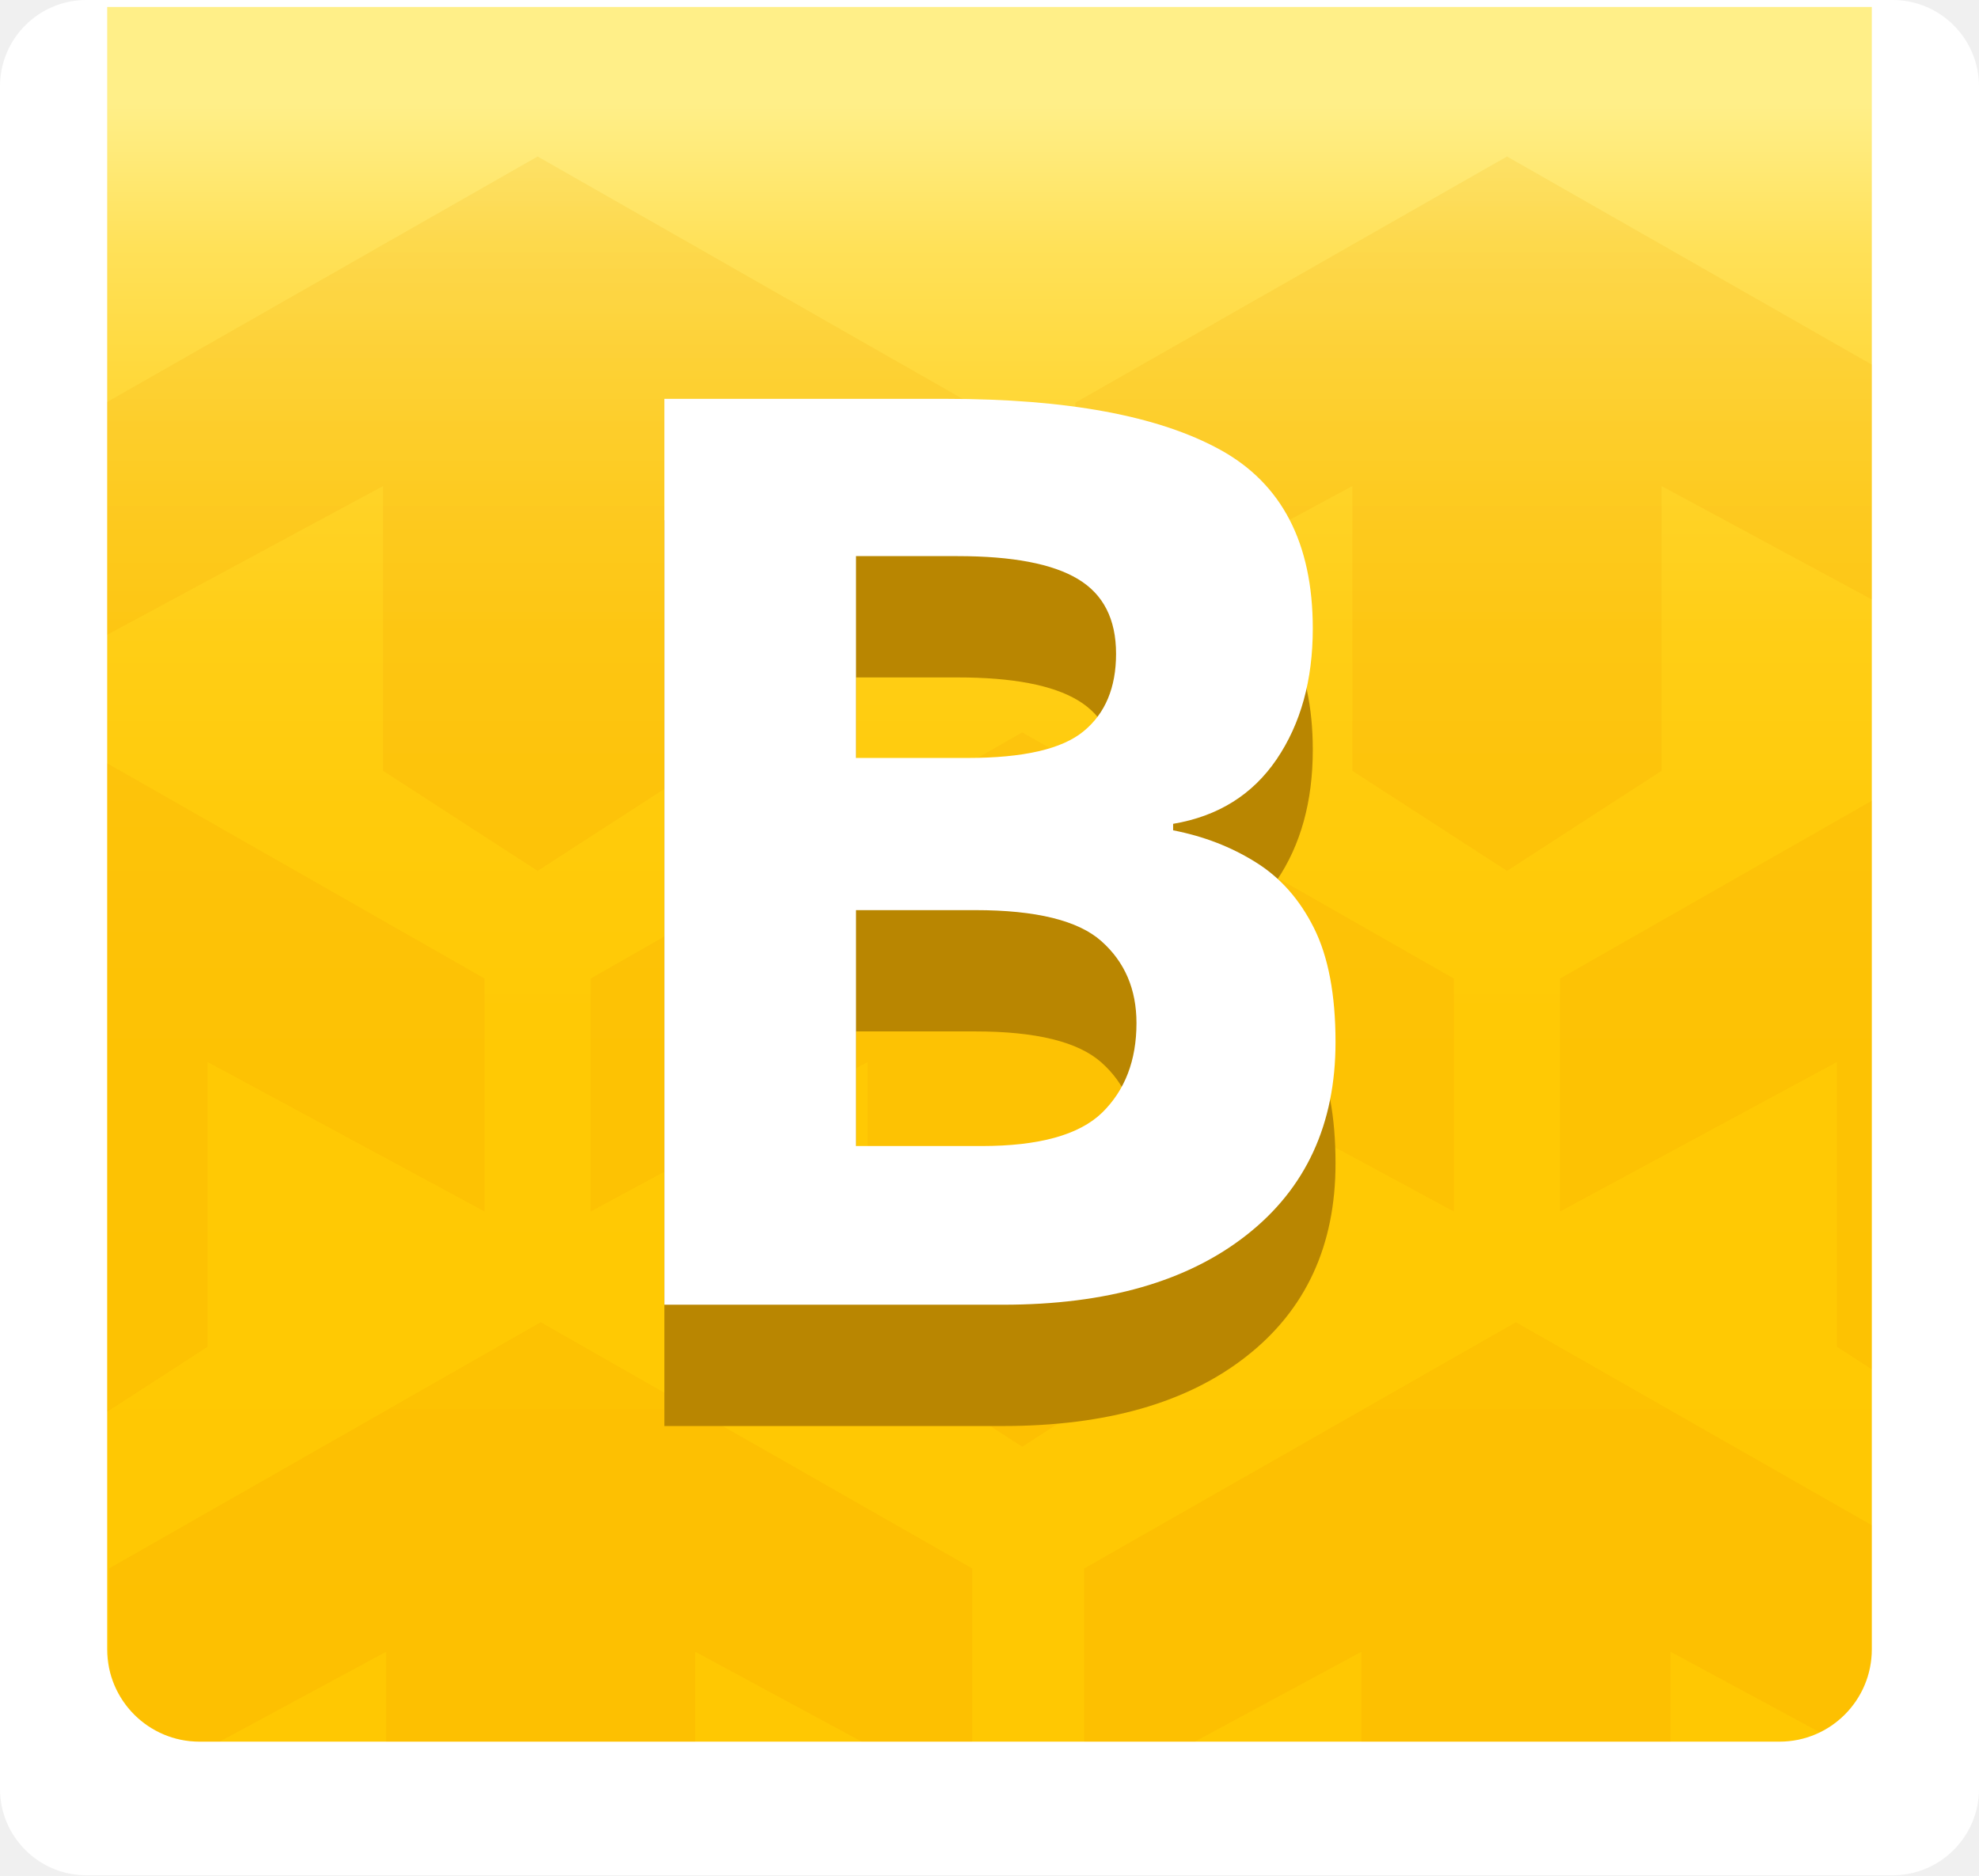
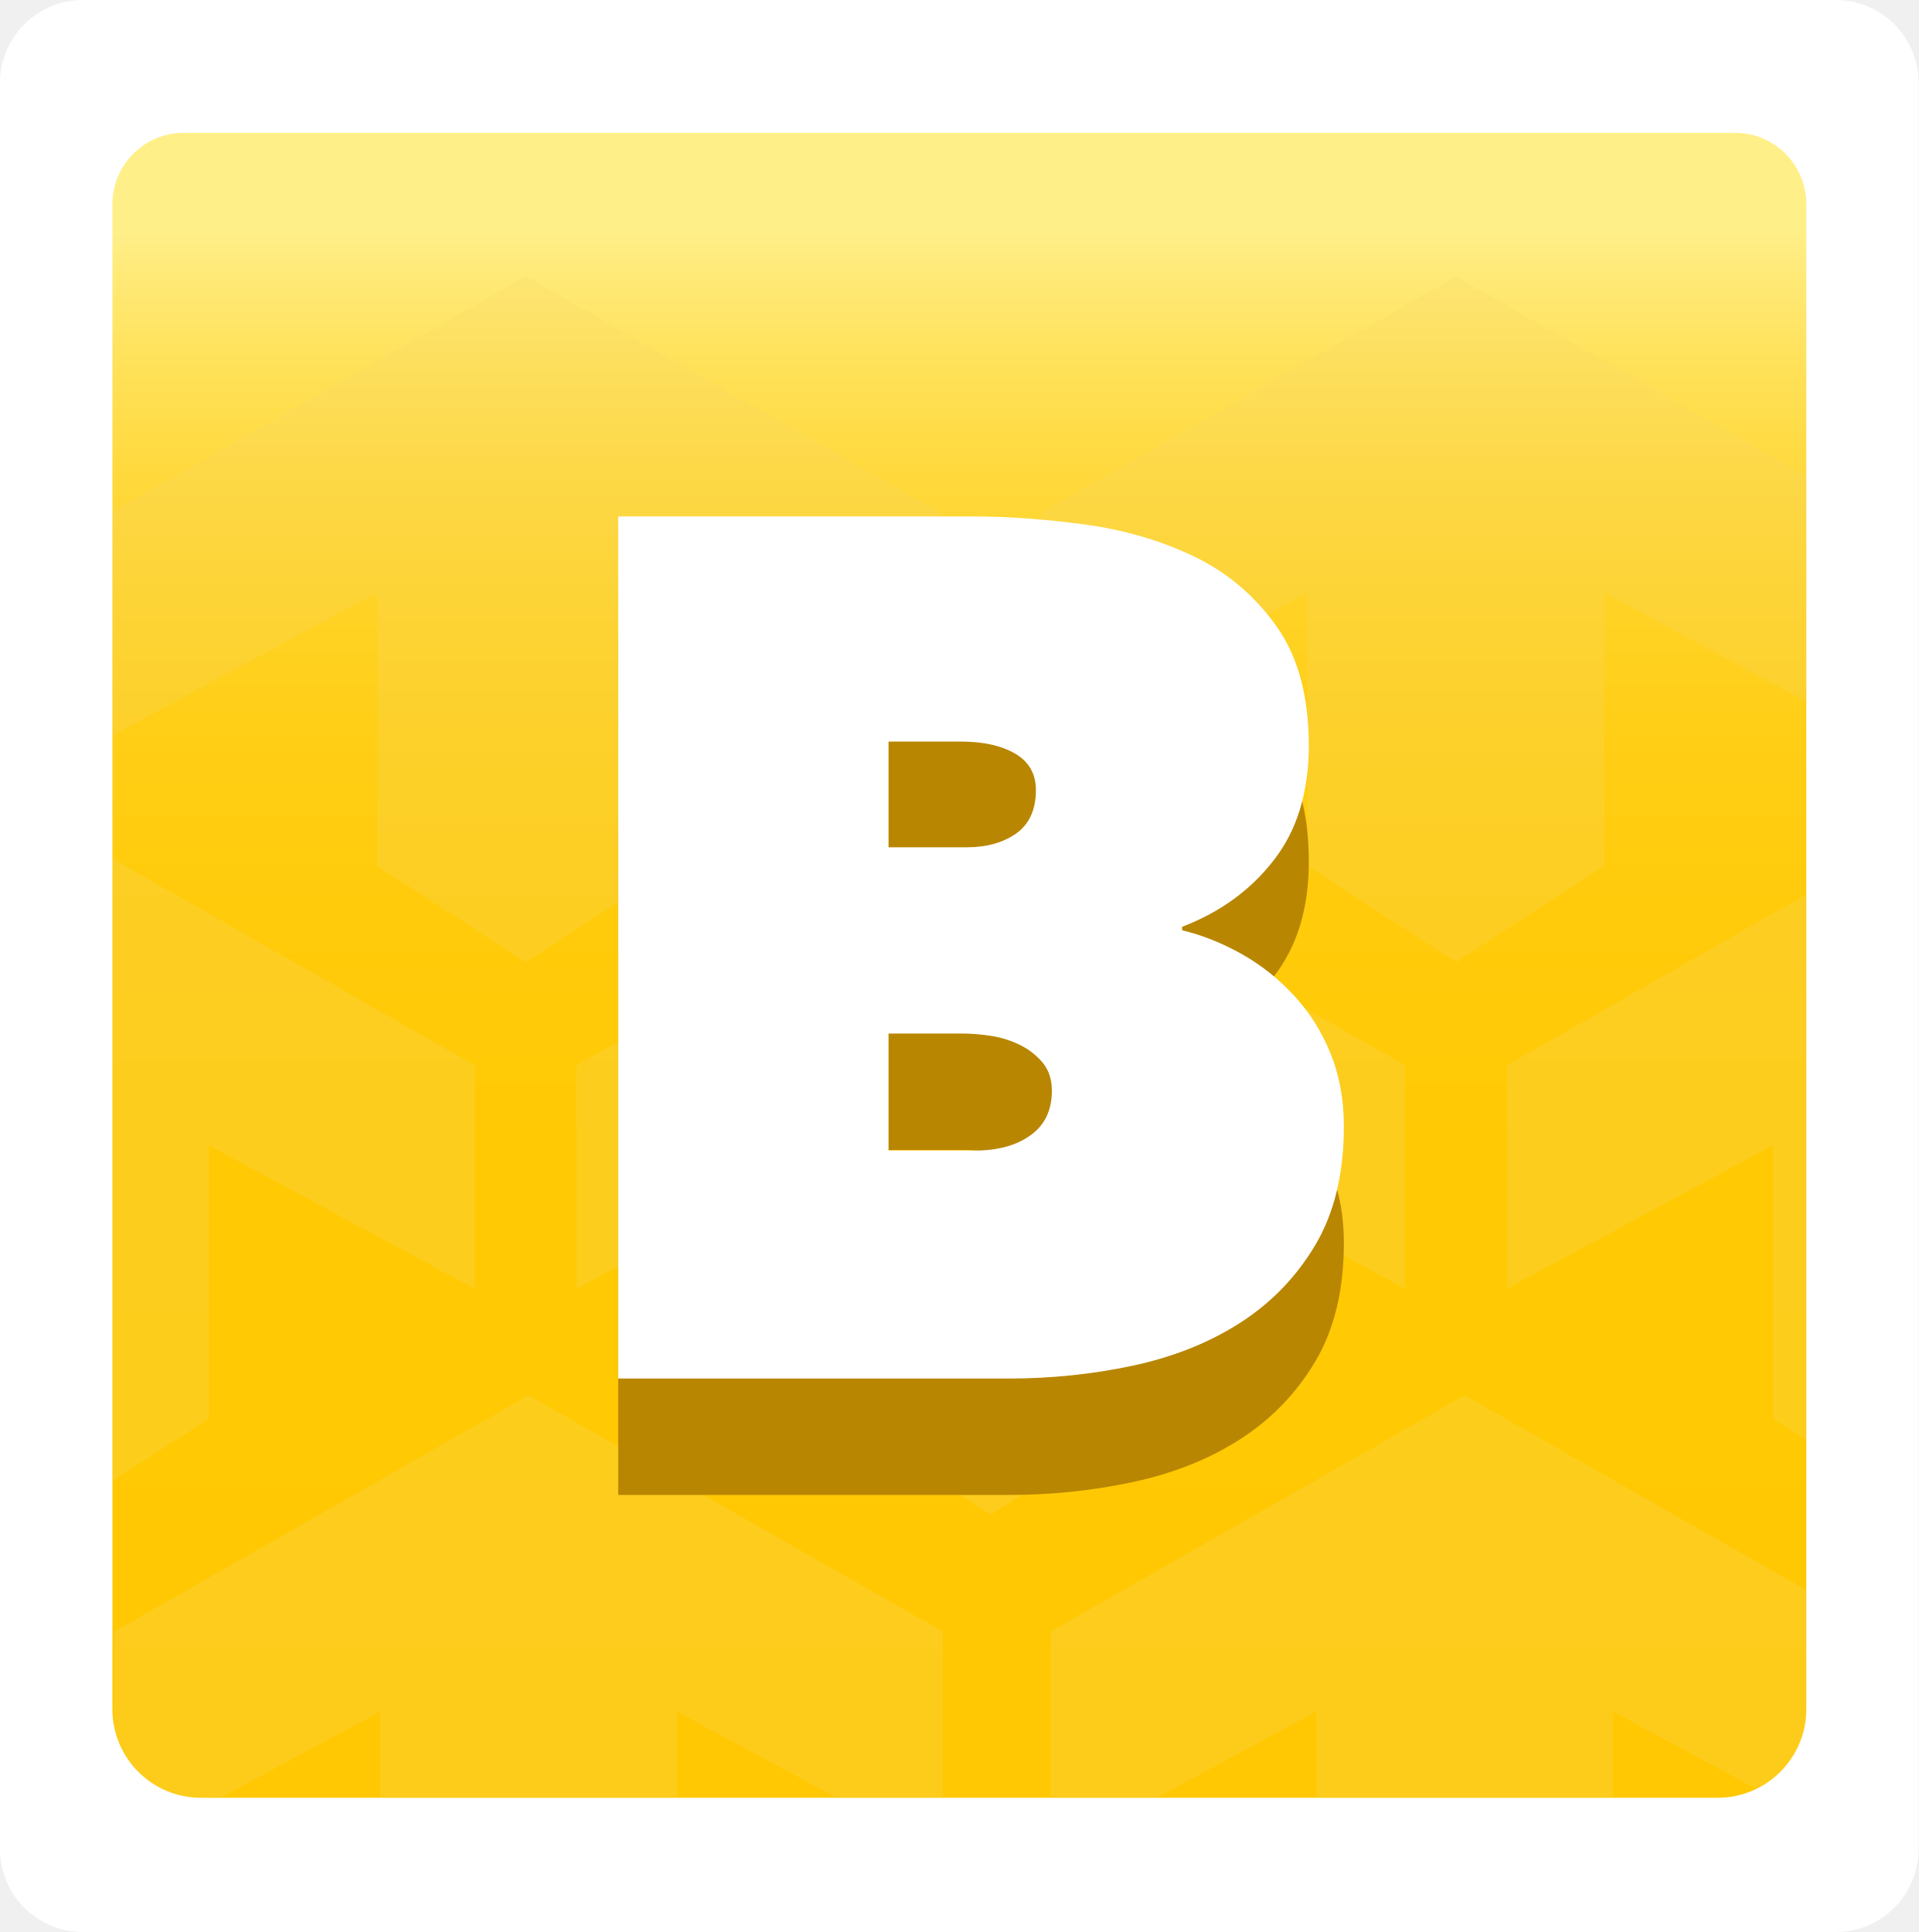
- <svg xmlns="http://www.w3.org/2000/svg" viewBox="0 0 133.29 126.31">
-   <defs>
-     <style>.cls-1{fill:none;}.cls-2{isolation:isolate;}.cls-3,.cls-9{fill:#fff;}.cls-4{fill:url(#Degradado_sin_nombre_35);}.cls-5{opacity:0.25;mix-blend-mode:multiply;}.cls-6{clip-path:url(#clip-path);}.cls-7{fill:#f6d968;}.cls-8,.cls-9{font-size:85.45px;font-family:AvenirNext-Heavy, Avenir Next;font-weight:800;}.cls-8{fill:#b98601;}</style>
-     <linearGradient id="Degradado_sin_nombre_35" x1="66.64" y1="-0.12" x2="66.64" y2="118.64" gradientTransform="translate(7.75 125.54) rotate(-90)" gradientUnits="userSpaceOnUse">
-       <stop offset="0.06" stop-color="#ffef88" />
-       <stop offset="0.09" stop-color="#ffea78" />
-       <stop offset="0.14" stop-color="#ffe159" />
-       <stop offset="0.21" stop-color="#ffd93d" />
-       <stop offset="0.28" stop-color="#ffd327" />
-       <stop offset="0.36" stop-color="#ffce16" />
-       <stop offset="0.46" stop-color="#ffcb0b" />
-       <stop offset="0.6" stop-color="#ffc904" />
-       <stop offset="1" stop-color="#ffc802" />
-     </linearGradient>
-     <clipPath id="clip-path">
-       <path class="cls-1" d="M8.22-.53H118.84a6.22,6.22,0,0,1,6.22,6.22V112.1a6.22,6.22,0,0,1-6.22,6.22H8.22a0,0,0,0,1,0,0V-.53A0,0,0,0,1,8.22-.53Z" transform="translate(125.54 -7.75) rotate(90)" />
-     </clipPath>
-   </defs>
-   <g class="cls-2">
-     <g id="INTERFACE">
-       <rect class="cls-3" width="133.29" height="126.31" rx="5.82" />
-       <path class="cls-4" d="M8.22-.53H118.84a6.22,6.22,0,0,1,6.22,6.22V112.1a6.22,6.22,0,0,1-6.22,6.22H8.22a0,0,0,0,1,0,0V-.53A0,0,0,0,1,8.22-.53Z" transform="translate(125.54 -7.75) rotate(90)" />
-       <g class="cls-5">
-         <g class="cls-6">
-           <polygon class="cls-7" points="36.21 10.54 7.14 27.12 7.14 42.8 25.8 32.74 25.8 51.92 36.21 58.66 46.63 51.92 46.63 32.74 65.28 42.8 65.28 27.12 36.21 10.54" />
-           <polygon class="cls-7" points="101.5 10.54 72.43 27.12 72.43 42.8 91.08 32.74 91.08 51.92 101.5 58.66 111.91 51.92 111.91 32.74 130.56 42.8 130.56 27.12 101.5 10.54" />
-           <polygon class="cls-7" points="3.57 49.33 -25.5 65.91 -25.5 81.6 -6.84 71.53 -6.84 90.71 3.57 97.45 13.98 90.71 13.98 71.53 32.64 81.6 32.64 65.91 3.57 49.33" />
-           <polygon class="cls-7" points="68.85 49.33 39.78 65.91 39.78 81.6 58.44 71.53 58.44 90.71 68.85 97.45 79.27 90.71 79.27 71.53 97.92 81.6 97.92 65.91 68.85 49.33" />
-           <polygon class="cls-7" points="134.14 49.33 105.07 65.91 105.07 81.6 123.72 71.53 123.72 90.71 134.14 97.45 144.55 90.71 144.55 71.53 163.21 81.6 163.21 65.91 134.14 49.33" />
-           <polygon class="cls-7" points="36.42 89.06 7.35 105.64 7.35 121.33 26 111.26 26 130.44 36.42 137.19 46.83 130.44 46.83 111.26 65.48 121.33 65.48 105.64 36.42 89.06" />
-           <polygon class="cls-7" points="102.1 89.06 73.03 105.64 73.03 121.33 91.69 111.26 91.69 130.44 102.1 137.19 112.52 130.44 112.52 111.26 131.17 121.33 131.17 105.64 102.1 89.06" />
+ <svg xmlns="http://www.w3.org/2000/svg" xmlns:xlink="http://www.w3.org/1999/xlink" version="1.1" x="0px" y="0px" viewBox="0 0 134.63 135.58" style="enable-background:new 0 0 134.63 135.58;" xml:space="preserve">
+   <style type="text/css">
+ 	.st0{clip-path:url(#XMLID_3_);}
+ 	.st1{opacity:0.25;clip-path:url(#SVGID_2_);}
+ 	.st2{fill:#F6D968;}
+ 	.st3{fill:#B98601;}
+ 	.st4{fill:#FFFFFF;}
+ 	.st5{clip-path:url(#XMLID_5_);}
+ 	.st6{opacity:0.25;clip-path:url(#SVGID_4_);}
+ 	.st7{clip-path:url(#XMLID_7_);}
+ 	.st8{opacity:0.25;clip-path:url(#SVGID_6_);}
+ 	.st9{opacity:0.25;clip-path:url(#XMLID_10_);}
+ 	.st10{opacity:0.25;clip-path:url(#XMLID_12_);}
+ 	.st11{opacity:0.25;clip-path:url(#XMLID_14_);}
+ 	.st12{fill:url(#SVGID_7_);}
+ 	.st13{fill:url(#SVGID_8_);}
+ 	.st14{fill:url(#SVGID_9_);}
+ 	.st15{fill:url(#SVGID_10_);}
+ 	.st16{opacity:0.7;fill:#60DFFF;}
+ 	.st17{fill:url(#SVGID_11_);}
+ 	.st18{fill:#D7F7FF;}
+ 	.st19{fill:url(#SVGID_12_);}
+ 	.st20{fill:url(#SVGID_13_);}
+ 	.st21{opacity:0.25;clip-path:url(#SVGID_15_);}
+ 	.st22{fill:#53CFFC;}
+ 	.st23{fill:#017BD2;}
+ 	.st24{fill:url(#SVGID_16_);}
+ 	.st25{opacity:0.25;}
+ 	.st26{clip-path:url(#SVGID_18_);}
+ 	.st27{fill:url(#SVGID_19_);}
+ 	.st28{opacity:0.25;clip-path:url(#SVGID_21_);}
+ 	.st29{fill:url(#SVGID_22_);}
+ 	.st30{clip-path:url(#SVGID_24_);}
+ 	.st31{fill:url(#SVGID_25_);}
+ 	.st32{opacity:0.25;clip-path:url(#SVGID_27_);}
+ 	.st33{fill:url(#SVGID_28_);}
+ 	.st34{clip-path:url(#SVGID_30_);}
+ 	.st35{fill:url(#SVGID_31_);}
+ 	.st36{opacity:0.25;clip-path:url(#SVGID_33_);}
+ 	.st37{fill:url(#SVGID_34_);}
+ 	.st38{clip-path:url(#SVGID_36_);}
+ 	.st39{fill:#60DFFF;}
+ 	.st40{fill:url(#SVGID_37_);}
+ 	.st41{opacity:0.25;clip-path:url(#SVGID_39_);}
+ 	.st42{fill:url(#SVGID_40_);}
+ 	.st43{opacity:0.25;clip-path:url(#SVGID_42_);}
+ 	.st44{fill:url(#SVGID_43_);}
+ 	.st45{fill:#1E3865;}
+ </style>
+   <g id="FONDOS">
+ </g>
+   <g id="PERSONAJES">
+ </g>
+   <g id="INTERFACE">
+     <g>
+       <path class="st4" d="M128.81,135.58H5.82c-3.22,0-5.82-2.61-5.82-5.82V5.82C0,2.61,2.61,0,5.82,0h122.99    c3.22,0,5.82,2.61,5.82,5.82v123.93C134.63,132.97,132.03,135.58,128.81,135.58z" />
+       <g>
+         <g>
+           <g>
+             <linearGradient id="SVGID_2_" gradientUnits="userSpaceOnUse" x1="67.317" y1="8.729" x2="67.317" y2="127.49">
+               <stop offset="0.064" style="stop-color:#FFEF88" />
+               <stop offset="0.088" style="stop-color:#FFEA78" />
+               <stop offset="0.143" style="stop-color:#FFE159" />
+               <stop offset="0.205" style="stop-color:#FFD93D" />
+               <stop offset="0.276" style="stop-color:#FFD327" />
+               <stop offset="0.358" style="stop-color:#FFCE16" />
+               <stop offset="0.46" style="stop-color:#FFCB0B" />
+               <stop offset="0.603" style="stop-color:#FFC904" />
+               <stop offset="1" style="stop-color:#FFC802" />
+             </linearGradient>
+             <path style="fill:url(#SVGID_2_);" d="M7.89,119.95V14.32c0-2.76,2.24-5,5-5h108.86c2.76,0,5,2.24,5,5v105.62       c0,3.44-2.79,6.22-6.22,6.22H14.11C10.67,126.17,7.89,123.38,7.89,119.95z" />
+             <g class="st25">
+               <defs>
+                 <path id="SVGID_17_" class="st25" d="M7.89,119.95V16.28c0-3.84,3.12-6.96,6.96-6.96h104.94c3.84,0,6.96,3.12,6.96,6.96         v103.66c0,3.44-2.79,6.22-6.22,6.22H14.11C10.67,126.17,7.89,123.38,7.89,119.95z" />
+               </defs>
+               <clipPath id="SVGID_4_">
+                 <use xlink:href="#SVGID_17_" style="overflow:visible;" />
+               </clipPath>
+               <g style="clip-path:url(#SVGID_4_);">
+                 <polygon class="st2" points="36.89,19.39 7.82,35.97 7.82,51.65 26.47,41.58 26.47,60.77 36.89,67.51 47.3,60.77 47.3,41.58          65.96,51.65 65.96,35.97        " />
+                 <polygon class="st2" points="102.17,19.39 73.1,35.97 73.1,51.65 91.76,41.58 91.76,60.77 102.17,67.51 112.58,60.77          112.58,41.58 131.24,51.65 131.24,35.97        " />
+               </g>
+               <g style="clip-path:url(#SVGID_4_);">
+                 <polygon class="st2" points="4.25,58.18 -24.82,74.76 -24.82,90.44 -6.17,80.38 -6.17,99.56 4.25,106.3 14.66,99.56          14.66,80.38 33.31,90.44 33.31,74.76        " />
+                 <polygon class="st2" points="69.53,58.18 40.46,74.76 40.46,90.44 59.11,80.38 59.11,99.56 69.53,106.3 79.94,99.56          79.94,80.38 98.6,90.44 98.6,74.76        " />
+                 <polygon class="st2" points="134.81,58.18 105.74,74.76 105.74,90.44 124.4,80.38 124.4,99.56 134.81,106.3 145.22,99.56          145.22,80.38 163.88,90.44 163.88,74.76        " />
+               </g>
+               <g style="clip-path:url(#SVGID_4_);">
+                 <polygon class="st2" points="37.09,97.91 8.02,114.49 8.02,130.18 26.68,120.11 26.68,139.29 37.09,146.04 47.5,139.29          47.5,120.11 66.16,130.18 66.16,114.49        " />
+                 <polygon class="st2" points="102.78,97.91 73.71,114.49 73.71,130.18 92.36,120.11 92.36,139.29 102.78,146.04          113.19,139.29 113.19,120.11 131.85,130.18 131.85,114.49        " />
+               </g>
+             </g>
+           </g>
+         </g>
+         <g>
+           <g>
+             <g>
+               <path class="st3" d="M82.94,73.45c1.42,0.34,2.82,0.9,4.19,1.67s2.59,1.74,3.67,2.91c1.08,1.17,1.94,2.52,2.56,4.06        c0.63,1.54,0.94,3.25,0.94,5.13c0,3.3-0.67,6.08-2.01,8.33c-1.34,2.25-3.11,4.07-5.3,5.47c-2.19,1.4-4.7,2.39-7.52,2.99        c-2.82,0.6-5.71,0.9-8.67,0.9H43.38v-60.5h24.87c2.45,0,5.05,0.19,7.82,0.56c2.76,0.37,5.31,1.11,7.65,2.22        s4.27,2.73,5.81,4.87c1.54,2.14,2.31,4.94,2.31,8.42c0,3.25-0.81,5.93-2.44,8.03c-1.62,2.11-3.77,3.67-6.45,4.7V73.45z         M62.35,60.2v7.43h5.47c1.42,0,2.59-0.33,3.5-0.98c0.91-0.65,1.37-1.67,1.37-3.03c0-1.14-0.48-1.99-1.45-2.56        c-0.97-0.57-2.25-0.85-3.85-0.85H62.35z M62.35,80.71v8.2h6.07c1.59,0,2.89-0.35,3.89-1.07c1-0.71,1.5-1.75,1.5-3.12        c0-0.8-0.21-1.45-0.64-1.97c-0.43-0.51-0.95-0.93-1.58-1.24c-0.63-0.31-1.3-0.53-2.01-0.64c-0.71-0.11-1.38-0.17-2.01-0.17        H62.35z" />
+             </g>
+           </g>
+           <g>
+             <g>
+               <path class="st4" d="M82.94,65.28c1.42,0.34,2.82,0.9,4.19,1.67s2.59,1.74,3.67,2.91c1.08,1.17,1.94,2.52,2.56,4.06        c0.63,1.54,0.94,3.25,0.94,5.13c0,3.3-0.67,6.08-2.01,8.33c-1.34,2.25-3.11,4.07-5.3,5.47c-2.19,1.4-4.7,2.39-7.52,2.99        c-2.82,0.6-5.71,0.9-8.67,0.9H43.38v-60.5h24.87c2.45,0,5.05,0.19,7.82,0.56c2.76,0.37,5.31,1.11,7.65,2.22        s4.27,2.73,5.81,4.87c1.54,2.14,2.31,4.94,2.31,8.42c0,3.25-0.81,5.93-2.44,8.03c-1.62,2.11-3.77,3.67-6.45,4.7V65.28z         M62.35,52.03v7.43h5.47c1.42,0,2.59-0.33,3.5-0.98c0.91-0.65,1.37-1.67,1.37-3.03c0-1.14-0.48-1.99-1.45-2.56        c-0.97-0.57-2.25-0.85-3.85-0.85H62.35z M62.35,72.54v8.2h6.07c1.59,0,2.89-0.35,3.89-1.07c1-0.71,1.5-1.75,1.5-3.12        c0-0.8-0.21-1.45-0.64-1.97c-0.43-0.51-0.95-0.93-1.58-1.24c-0.63-0.31-1.3-0.53-2.01-0.64c-0.71-0.11-1.38-0.17-2.01-0.17        H62.35z" />
+             </g>
+           </g>
        </g>
      </g>
-       <text class="cls-8" transform="translate(37.06 96.05)">B</text>
-       <text class="cls-9" transform="translate(37.06 87.88)">B</text>
    </g>
  </g>
</svg>
